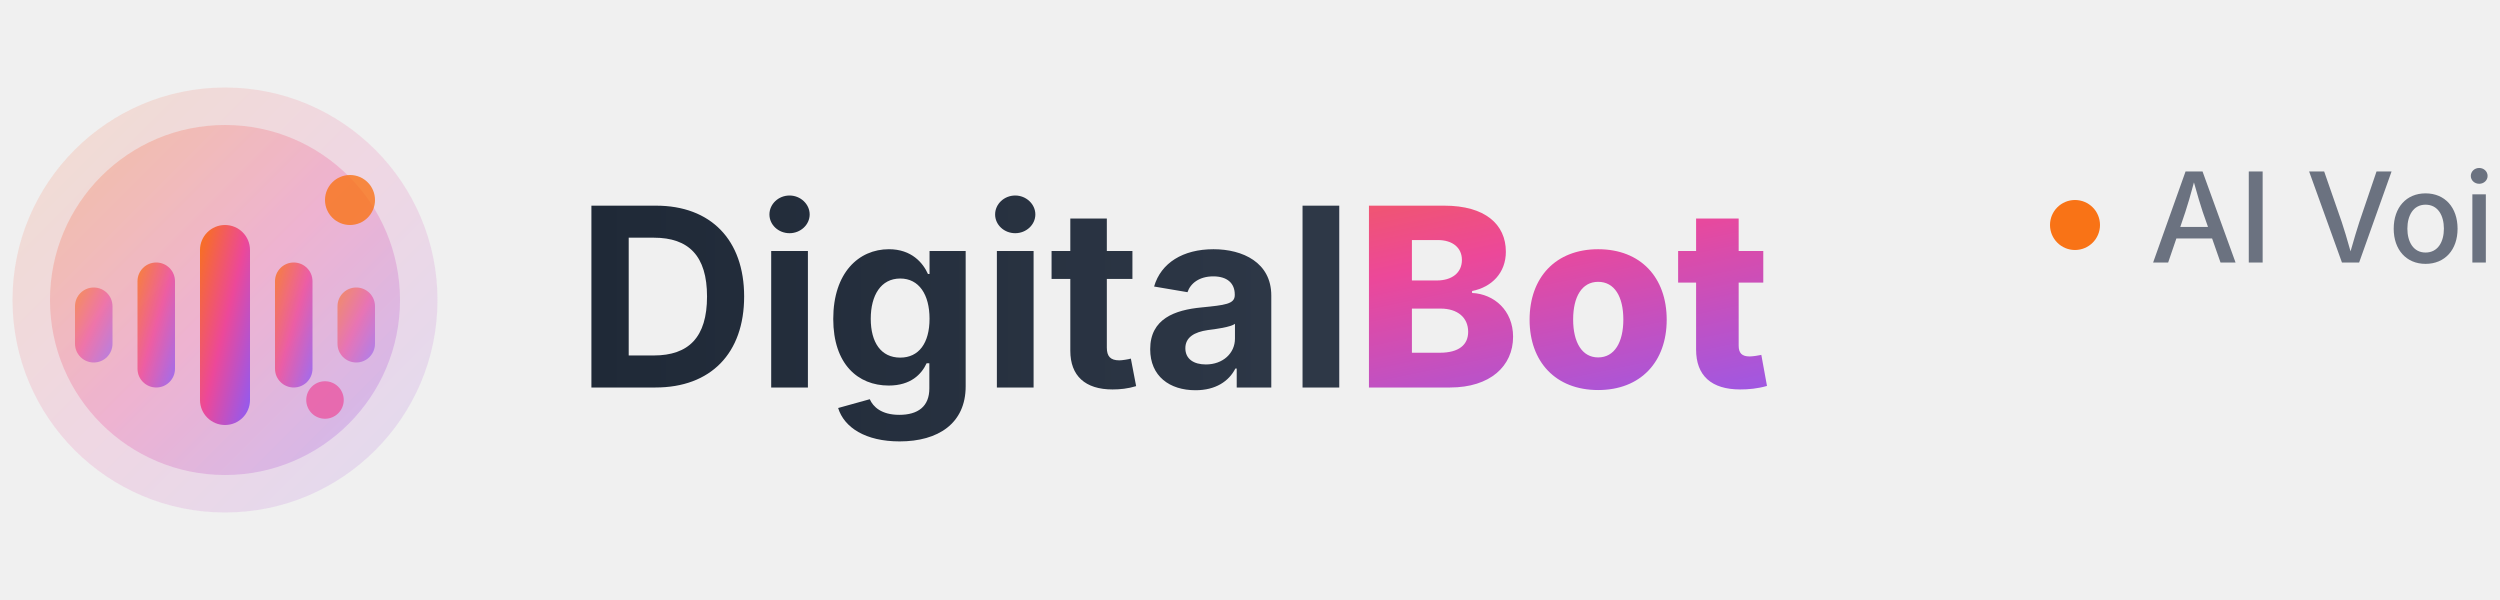
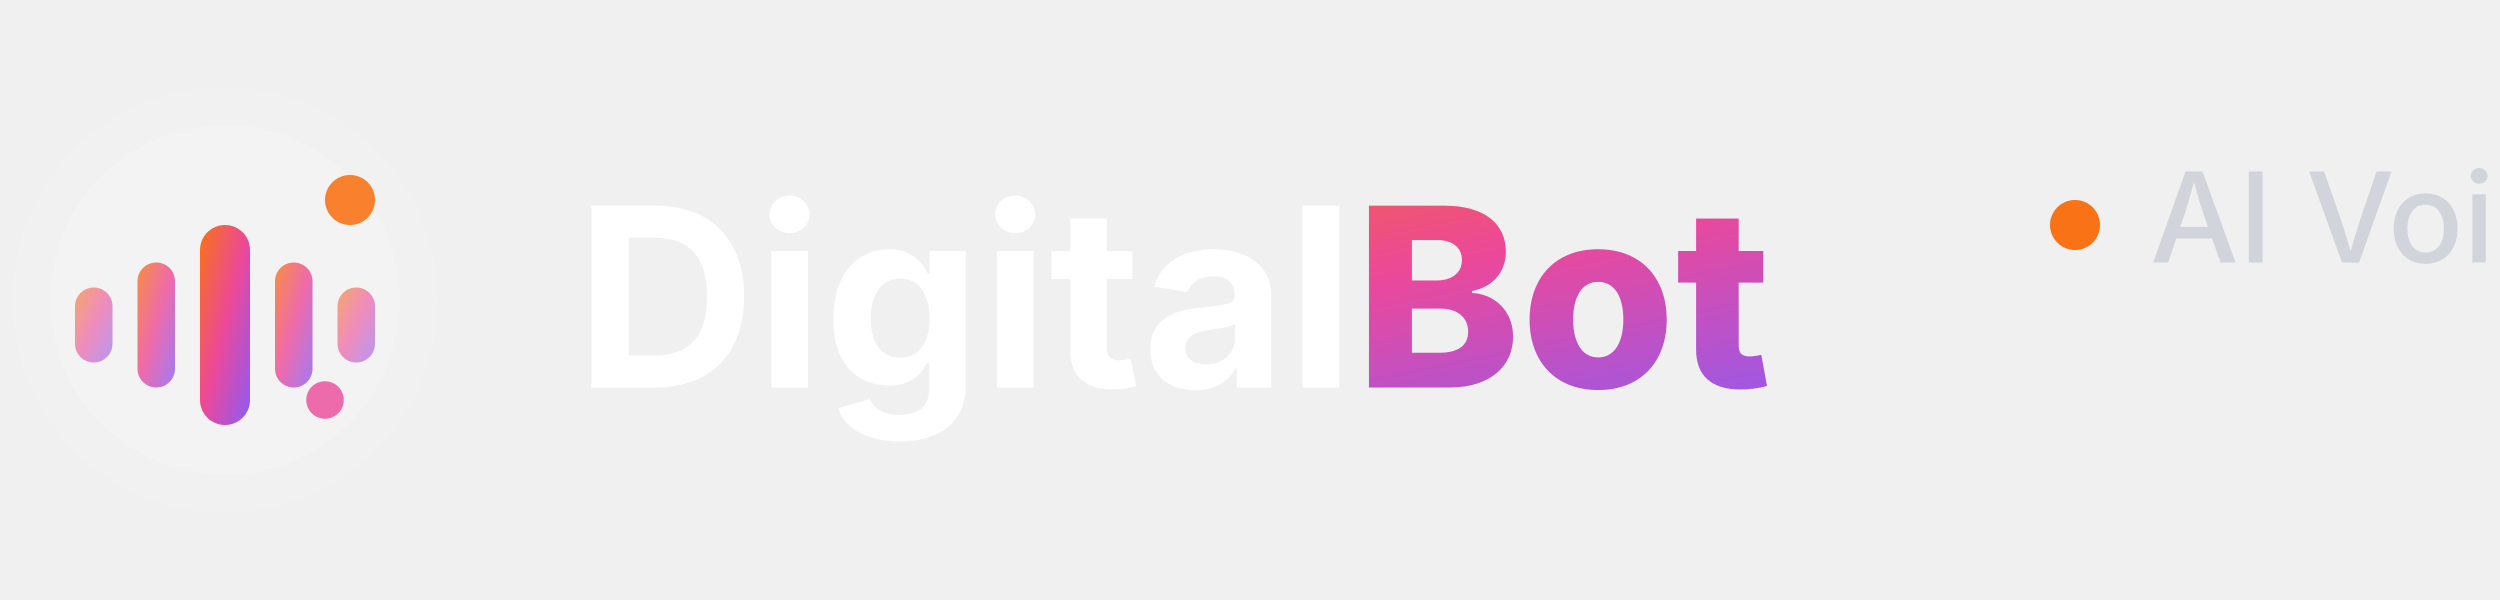
<svg xmlns="http://www.w3.org/2000/svg" width="200" height="48" viewBox="0 0 200 48" fill="none">
  <defs>
-     <linearGradient id="logoGradient" x1="0%" y1="0%" x2="100%" y2="100%">
+     <linearGradient id="footerGradient" x1="0%" y1="0%" x2="100%" y2="100%">
      <stop offset="0%" style="stop-color:#F97316;stop-opacity:1" />
      <stop offset="50%" style="stop-color:#EC4899;stop-opacity:1" />
      <stop offset="100%" style="stop-color:#8B5CF6;stop-opacity:1" />
    </linearGradient>
-     <linearGradient id="textGradient" x1="0%" y1="0%" x2="100%" y2="0%">
-       <stop offset="0%" style="stop-color:#1F2937;stop-opacity:1" />
-       <stop offset="100%" style="stop-color:#374151;stop-opacity:1" />
-     </linearGradient>
  </defs>
  <g transform="translate(0, 6)">
-     <circle cx="18" cy="18" r="17" fill="url(#logoGradient)" opacity="0.15" />
-     <circle cx="18" cy="18" r="14" fill="url(#logoGradient)" opacity="0.25" />
+     <circle cx="18" cy="18" r="17" fill="white" opacity="0.1" />
+     <circle cx="18" cy="18" r="14" fill="white" opacity="0.15" />
    <g transform="translate(6, 8)">
-       <rect x="10" y="4" width="4" height="16" rx="2" fill="url(#logoGradient)" />
-       <rect x="5" y="7" width="3" height="10" rx="1.5" fill="url(#logoGradient)" opacity="0.8" />
-       <rect x="0" y="9" width="3" height="6" rx="1.5" fill="url(#logoGradient)" opacity="0.6" />
-       <rect x="16" y="7" width="3" height="10" rx="1.5" fill="url(#logoGradient)" opacity="0.8" />
-       <rect x="21" y="9" width="3" height="6" rx="1.5" fill="url(#logoGradient)" opacity="0.6" />
+       <rect x="10" y="4" width="4" height="16" rx="2" fill="url(#footerGradient)" />
+       <rect x="5" y="7" width="3" height="10" rx="1.5" fill="url(#footerGradient)" opacity="0.8" />
+       <rect x="0" y="9" width="3" height="6" rx="1.5" fill="url(#footerGradient)" opacity="0.6" />
+       <rect x="16" y="7" width="3" height="10" rx="1.5" fill="url(#footerGradient)" opacity="0.8" />
+       <rect x="21" y="9" width="3" height="6" rx="1.5" fill="url(#footerGradient)" opacity="0.6" />
    </g>
-     <circle cx="28" cy="10" r="2" fill="#F97316" opacity="0.8" />
-     <circle cx="26" cy="26" r="1.5" fill="#EC4899" opacity="0.7" />
+     <circle cx="28" cy="10" r="2" fill="#F97316" opacity="0.9" />
+     <circle cx="26" cy="26" r="1.5" fill="#EC4899" opacity="0.8" />
  </g>
-   <text x="46" y="31" font-family="system-ui, -apple-system, sans-serif" font-size="20" font-weight="700" fill="url(#textGradient)">
-     Digital<tspan fill="url(#logoGradient)" font-weight="800">Bot</tspan>
+   <text x="46" y="31" font-family="system-ui, -apple-system, sans-serif" font-size="20" font-weight="700" fill="white">
+     Digital<tspan fill="url(#footerGradient)" font-weight="800">Bot</tspan>
  </text>
  <circle cx="166" cy="18" r="2" fill="#F97316" />
-   <text x="172" y="21" font-family="system-ui, -apple-system, sans-serif" font-size="10" font-weight="500" fill="#6B7280">
+   <text x="172" y="21" font-family="system-ui, -apple-system, sans-serif" font-size="10" font-weight="500" fill="#D1D5DB">
    AI Voice
  </text>
</svg>
